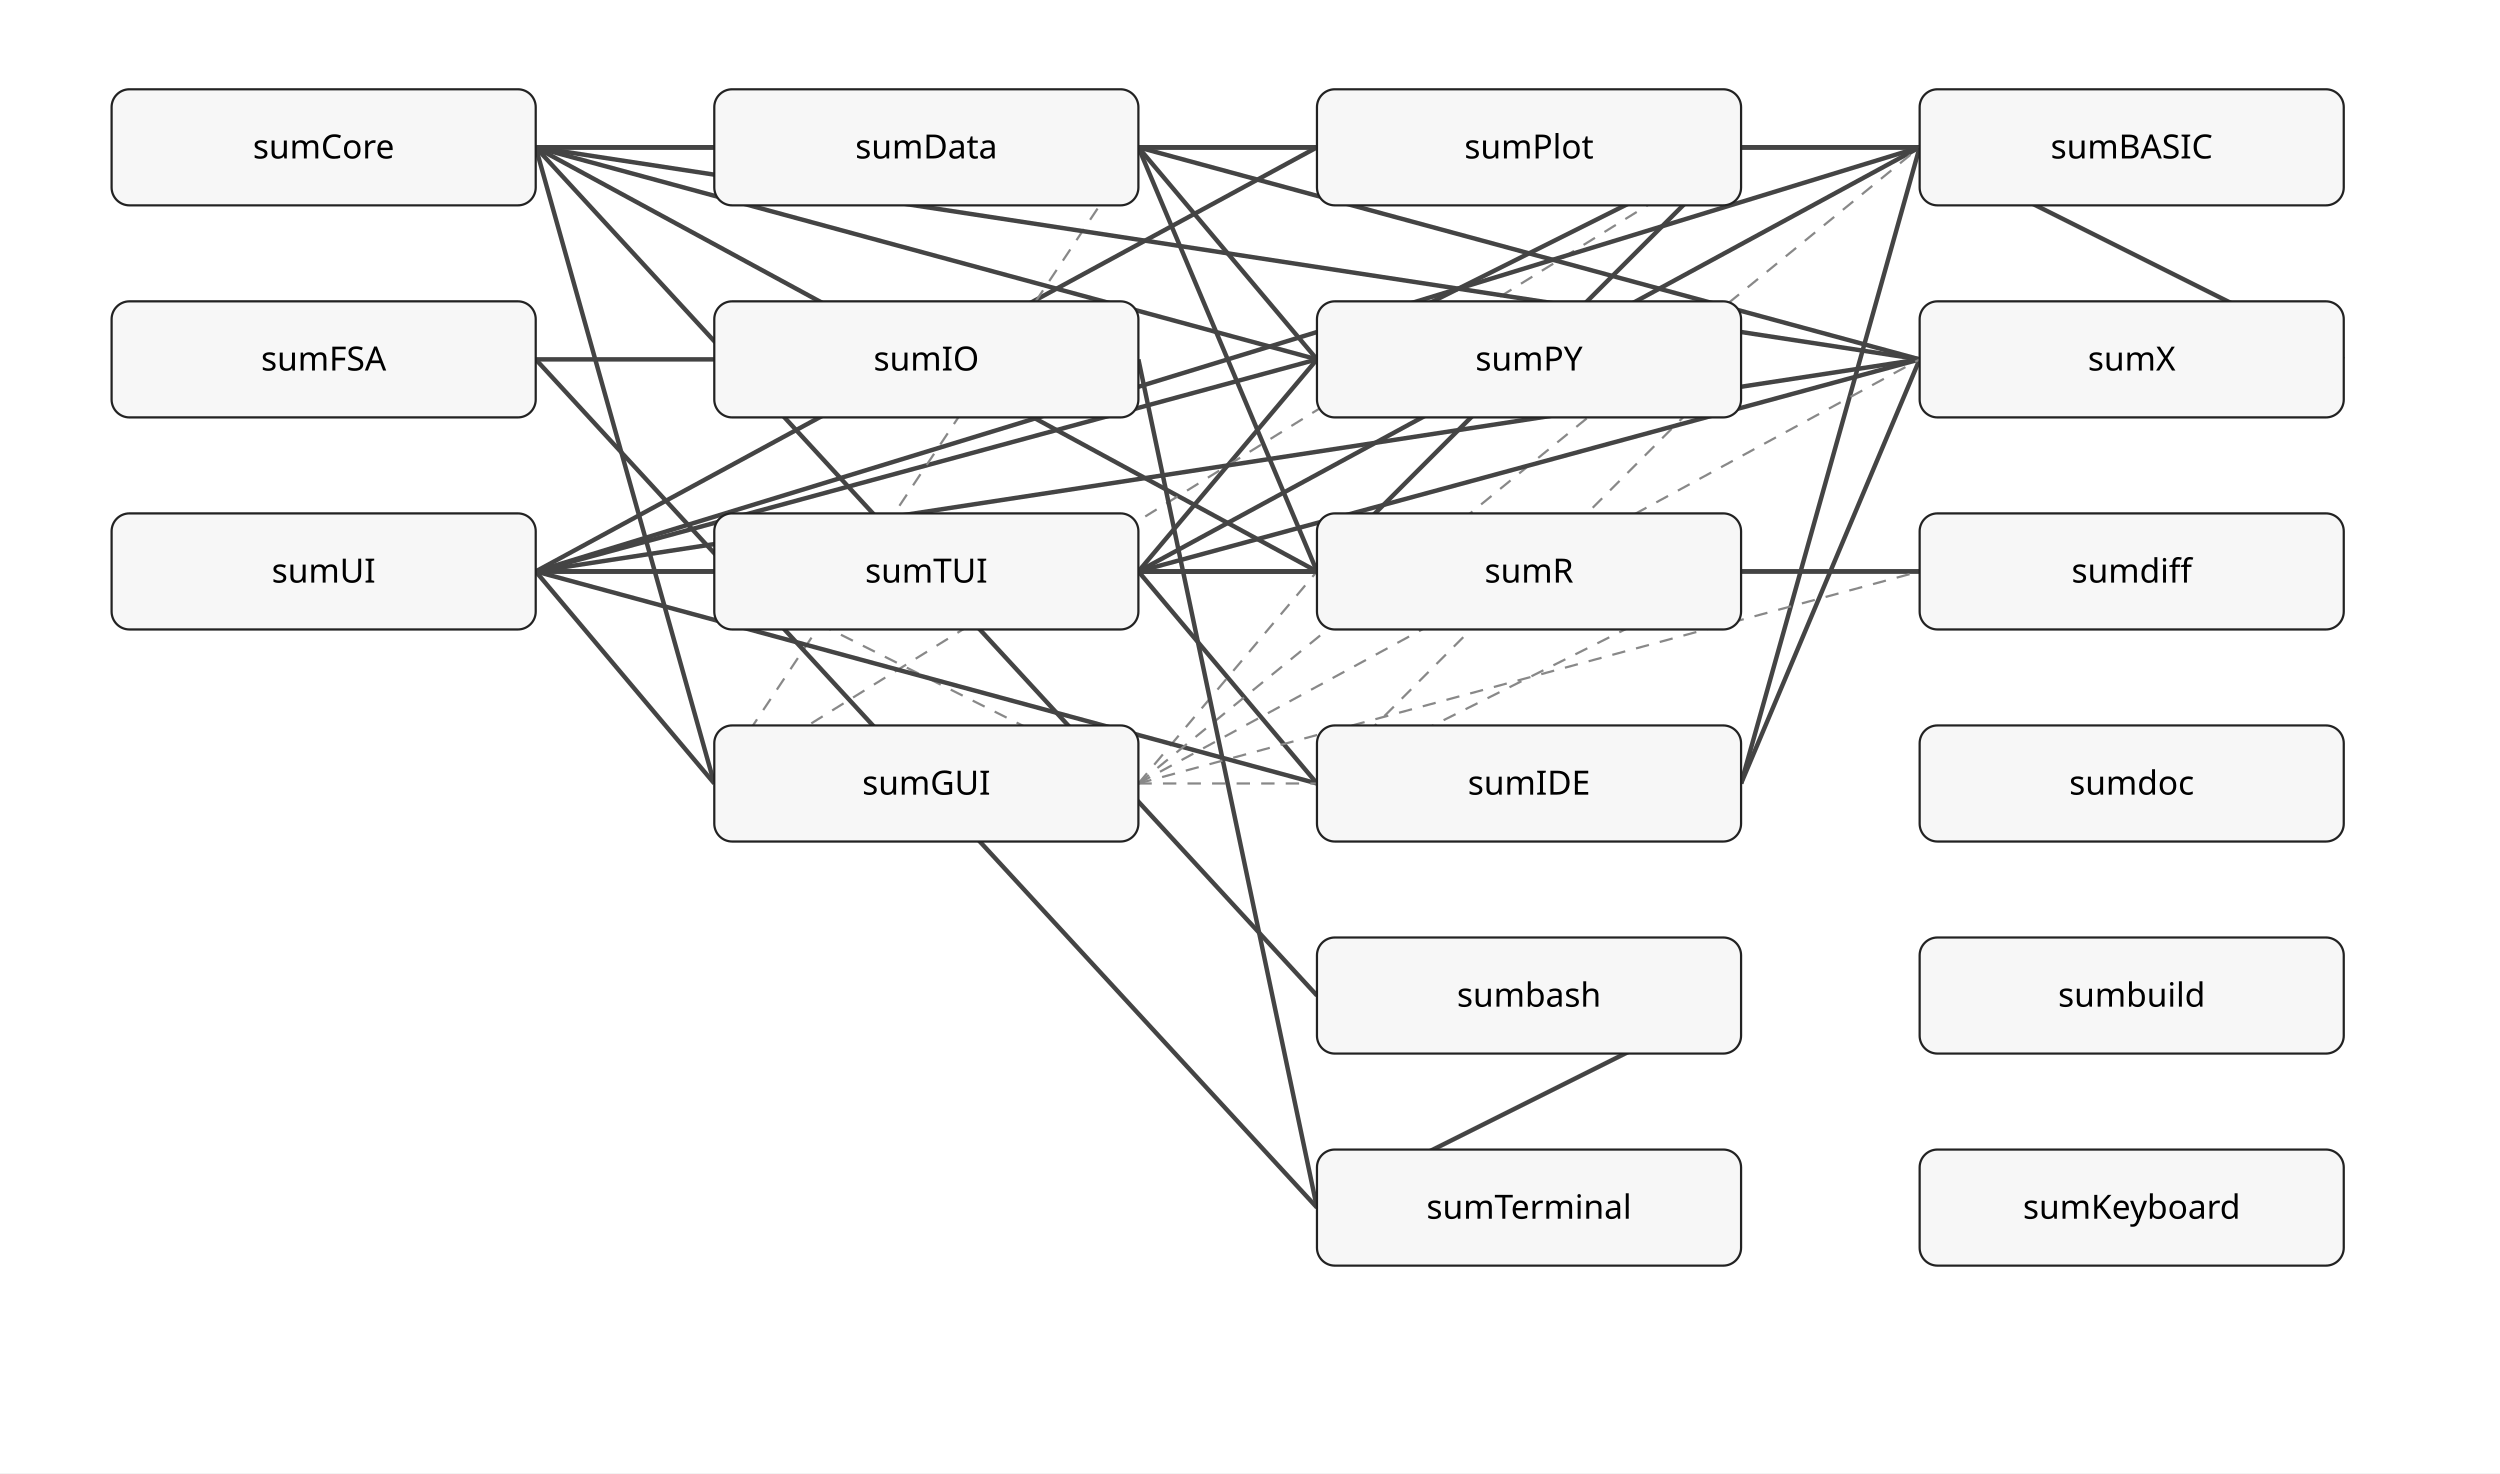
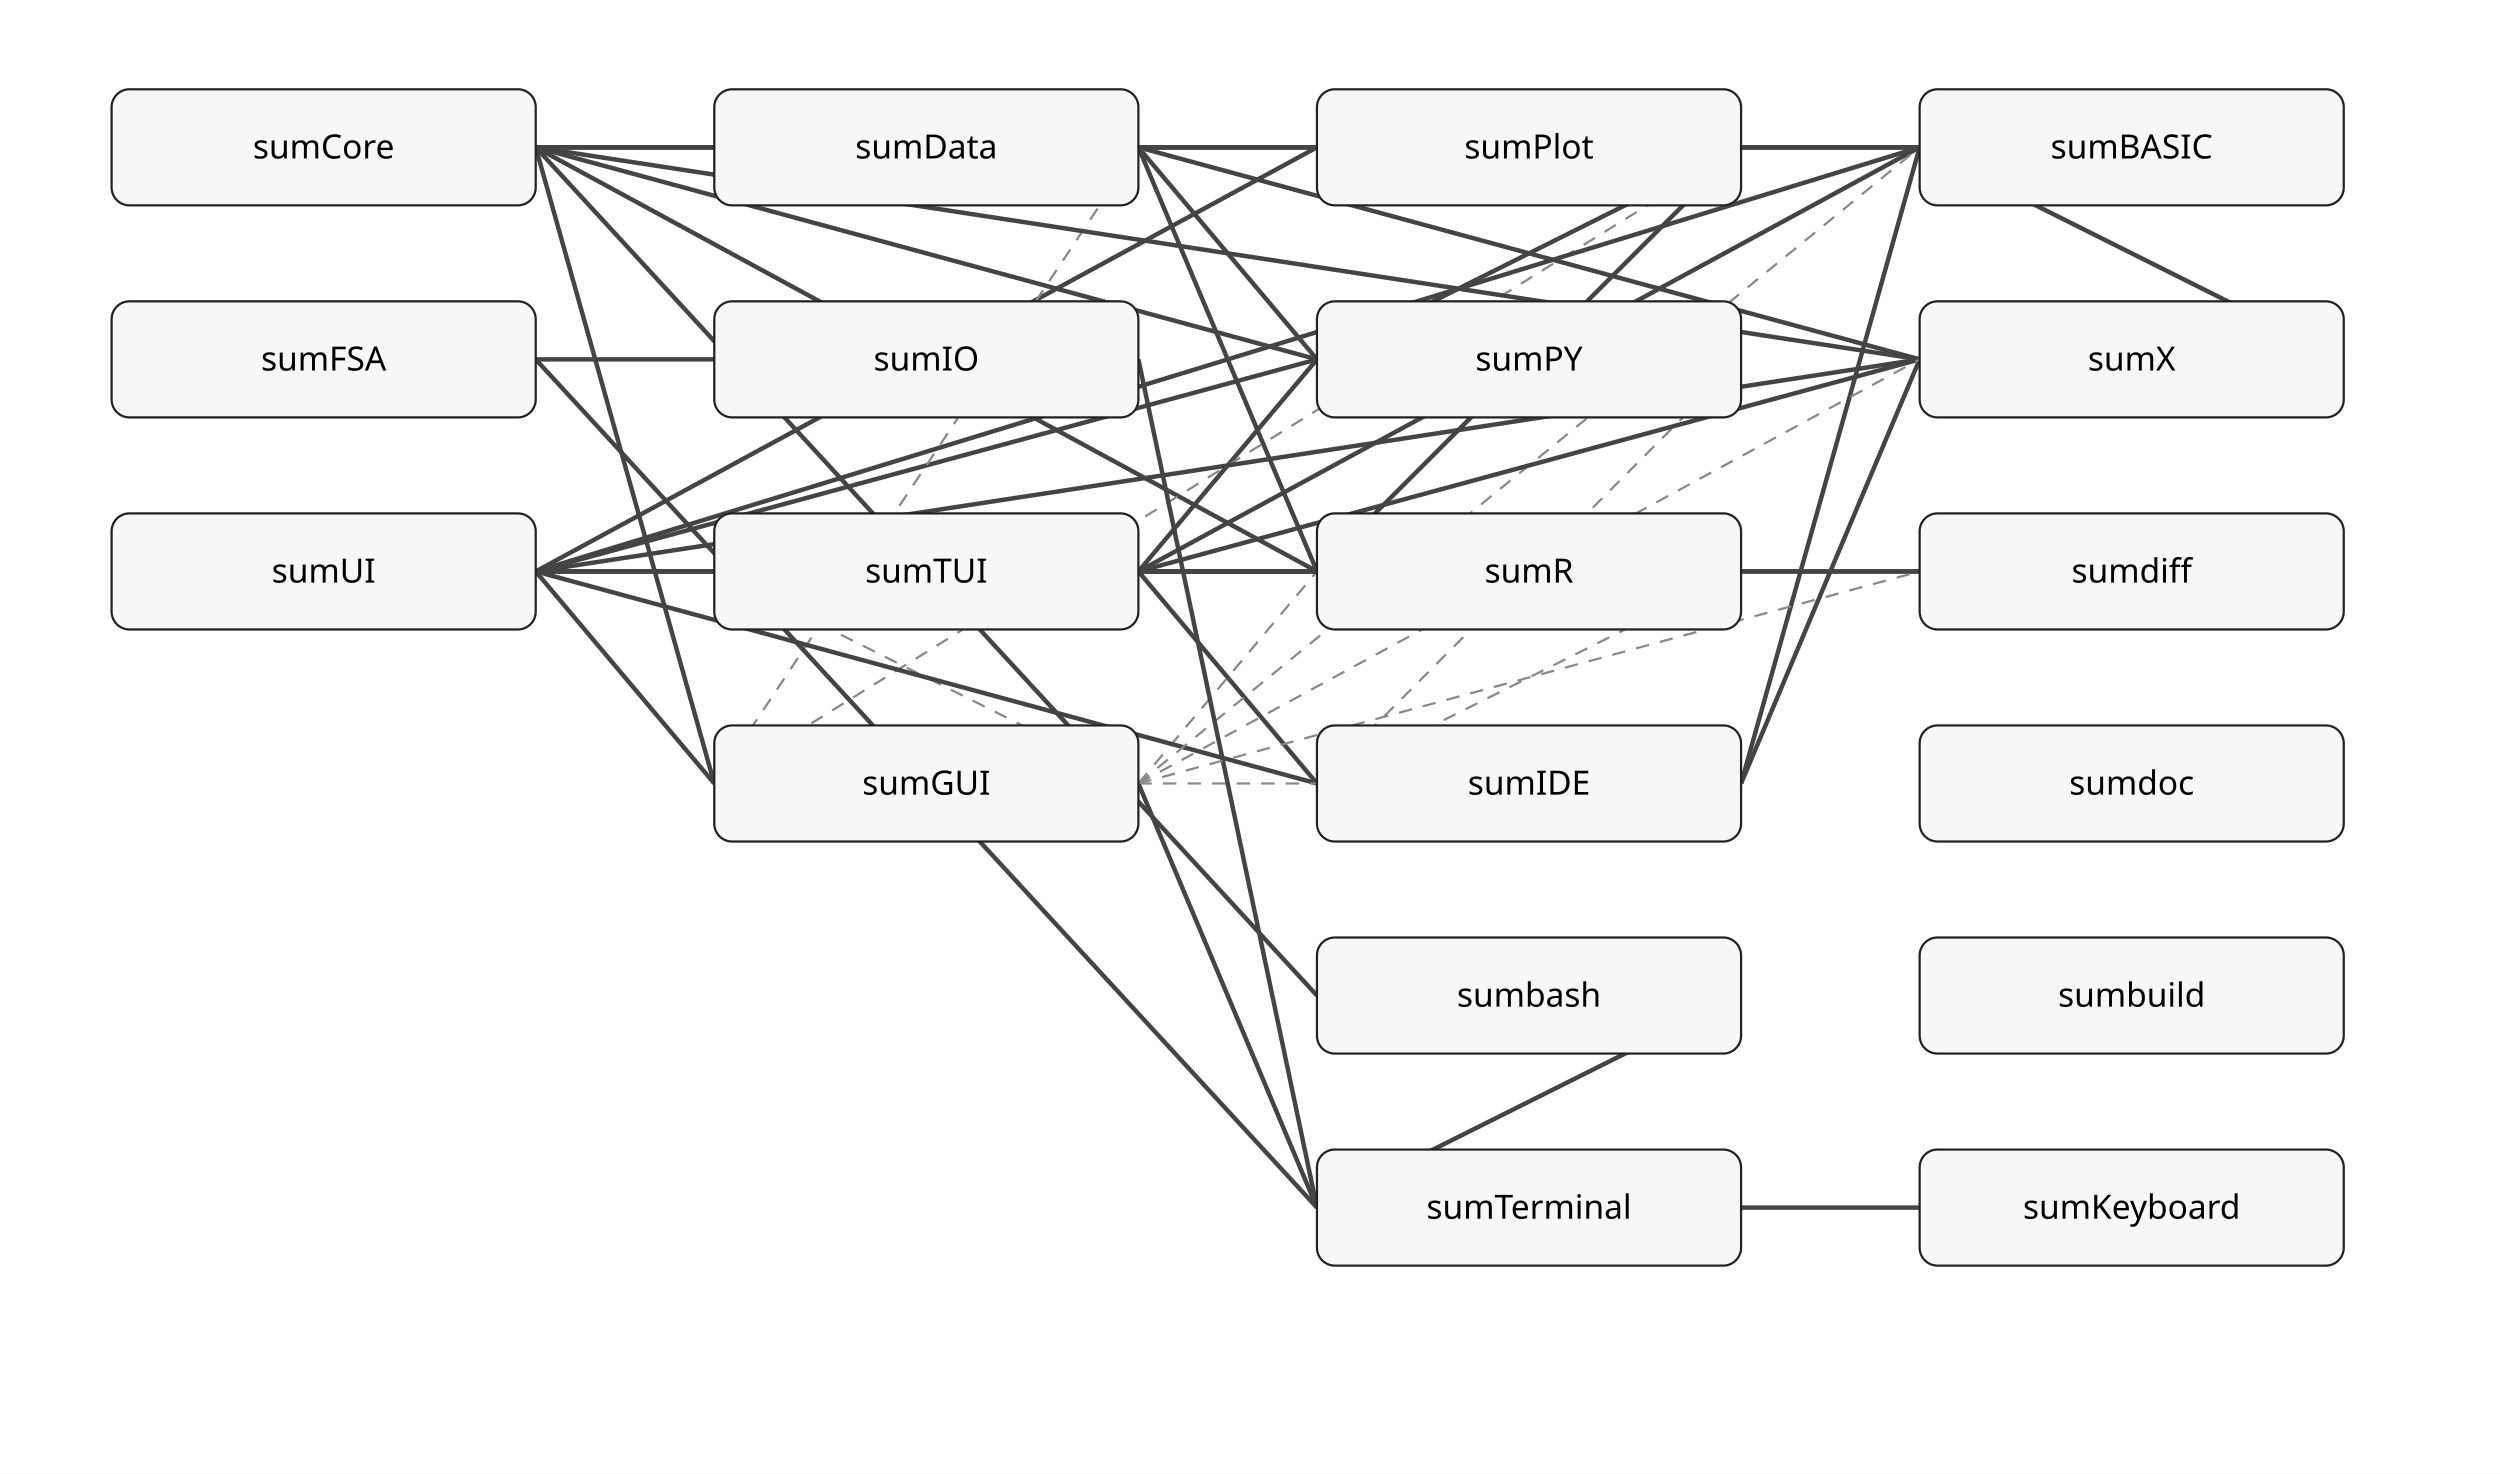
<svg xmlns="http://www.w3.org/2000/svg" width="1120" height="660" viewBox="0 0 1120 660">
  <rect width="100%" height="100%" fill="white" />
  <line x1="240" y1="161" x2="320" y2="161" stroke="#444" stroke-width="2" />
  <line x1="240" y1="66" x2="320" y2="66" stroke="#444" stroke-width="2" />
  <line x1="240" y1="66" x2="590" y2="66" stroke="#444" stroke-width="2" />
  <line x1="240" y1="256" x2="590" y2="66" stroke="#444" stroke-width="2" />
  <line x1="240" y1="66" x2="590" y2="256" stroke="#444" stroke-width="2" />
  <line x1="240" y1="256" x2="590" y2="256" stroke="#444" stroke-width="2" />
  <line x1="510" y1="256" x2="590" y2="256" stroke="#444" stroke-width="2" />
  <line x1="510" y1="66" x2="590" y2="256" stroke="#444" stroke-width="2" />
  <line x1="780" y1="66" x2="590" y2="256" stroke="#444" stroke-width="2" />
  <line x1="510" y1="351" x2="590" y2="256" stroke="#888" stroke-dasharray="6,5" />
  <line x1="240" y1="66" x2="590" y2="161" stroke="#444" stroke-width="2" />
  <line x1="240" y1="256" x2="590" y2="161" stroke="#444" stroke-width="2" />
  <line x1="510" y1="256" x2="590" y2="161" stroke="#444" stroke-width="2" />
  <line x1="510" y1="66" x2="590" y2="161" stroke="#444" stroke-width="2" />
  <line x1="780" y1="66" x2="590" y2="161" stroke="#444" stroke-width="2" />
  <line x1="240" y1="256" x2="320" y2="256" stroke="#444" stroke-width="2" />
  <line x1="510" y1="351" x2="320" y2="256" stroke="#888" stroke-dasharray="6,5" />
  <line x1="240" y1="66" x2="320" y2="351" stroke="#444" stroke-width="2" />
  <line x1="240" y1="256" x2="320" y2="351" stroke="#444" stroke-width="2" />
  <line x1="780" y1="66" x2="320" y2="351" stroke="#888" stroke-dasharray="6,5" />
  <line x1="510" y1="66" x2="320" y2="351" stroke="#888" stroke-dasharray="6,5" />
  <line x1="240" y1="256" x2="590" y2="351" stroke="#444" stroke-width="2" />
  <line x1="510" y1="256" x2="590" y2="351" stroke="#444" stroke-width="2" />
  <line x1="510" y1="351" x2="590" y2="351" stroke="#888" stroke-dasharray="6,5" />
  <line x1="780" y1="256" x2="590" y2="351" stroke="#888" stroke-dasharray="6,5" />
  <line x1="780" y1="161" x2="590" y2="351" stroke="#888" stroke-dasharray="6,5" />
  <line x1="240" y1="66" x2="860" y2="66" stroke="#444" stroke-width="2" />
  <line x1="240" y1="256" x2="860" y2="66" stroke="#444" stroke-width="2" />
  <line x1="510" y1="256" x2="860" y2="66" stroke="#444" stroke-width="2" />
  <line x1="780" y1="351" x2="860" y2="66" stroke="#444" stroke-width="2" />
  <line x1="1050" y1="161" x2="860" y2="66" stroke="#444" stroke-width="2" />
  <line x1="510" y1="66" x2="860" y2="66" stroke="#444" stroke-width="2" />
  <line x1="780" y1="66" x2="860" y2="66" stroke="#444" stroke-width="2" />
  <line x1="510" y1="351" x2="860" y2="66" stroke="#888" stroke-dasharray="6,5" />
  <line x1="240" y1="66" x2="860" y2="161" stroke="#444" stroke-width="2" />
  <line x1="240" y1="256" x2="860" y2="161" stroke="#444" stroke-width="2" />
  <line x1="510" y1="256" x2="860" y2="161" stroke="#444" stroke-width="2" />
  <line x1="780" y1="351" x2="860" y2="161" stroke="#444" stroke-width="2" />
  <line x1="510" y1="66" x2="860" y2="161" stroke="#444" stroke-width="2" />
  <line x1="510" y1="351" x2="860" y2="161" stroke="#888" stroke-dasharray="6,5" />
  <line x1="240" y1="66" x2="590" y2="446" stroke="#444" stroke-width="2" />
  <line x1="240" y1="161" x2="590" y2="541" stroke="#444" stroke-width="2" />
  <line x1="510" y1="161" x2="590" y2="541" stroke="#444" stroke-width="2" />
  <line x1="780" y1="446" x2="590" y2="541" stroke="#444" stroke-width="2" />
+   <line x1="510" y1="351" x2="590" y2="541" stroke="#444" stroke-width="2" />
+   <line x1="1050" y1="541" x2="590" y2="541" stroke="#444" stroke-width="2" />
  <line x1="240" y1="256" x2="860" y2="256" stroke="#444" stroke-width="2" />
  <line x1="510" y1="256" x2="860" y2="256" stroke="#444" stroke-width="2" />
  <line x1="510" y1="351" x2="860" y2="256" stroke="#888" stroke-dasharray="6,5" />
  <rect x="50" y="40" width="190" height="52" rx="8" fill="#f7f7f7" stroke="#222" />
  <text x="145" y="71" text-anchor="middle" font-family="sans-serif" font-size="15">sumCore</text>
  <rect x="50" y="135" width="190" height="52" rx="8" fill="#f7f7f7" stroke="#222" />
  <text x="145" y="166" text-anchor="middle" font-family="sans-serif" font-size="15">sumFSA</text>
  <rect x="50" y="230" width="190" height="52" rx="8" fill="#f7f7f7" stroke="#222" />
  <text x="145" y="261" text-anchor="middle" font-family="sans-serif" font-size="15">sumUI</text>
  <rect x="320" y="40" width="190" height="52" rx="8" fill="#f7f7f7" stroke="#222" />
  <text x="415" y="71" text-anchor="middle" font-family="sans-serif" font-size="15">sumData</text>
  <rect x="320" y="135" width="190" height="52" rx="8" fill="#f7f7f7" stroke="#222" />
  <text x="415" y="166" text-anchor="middle" font-family="sans-serif" font-size="15">sumIO</text>
  <rect x="320" y="230" width="190" height="52" rx="8" fill="#f7f7f7" stroke="#222" />
  <text x="415" y="261" text-anchor="middle" font-family="sans-serif" font-size="15">sumTUI</text>
  <rect x="320" y="325" width="190" height="52" rx="8" fill="#f7f7f7" stroke="#222" />
  <text x="415" y="356" text-anchor="middle" font-family="sans-serif" font-size="15">sumGUI</text>
  <rect x="590" y="40" width="190" height="52" rx="8" fill="#f7f7f7" stroke="#222" />
  <text x="685" y="71" text-anchor="middle" font-family="sans-serif" font-size="15">sumPlot</text>
  <rect x="590" y="135" width="190" height="52" rx="8" fill="#f7f7f7" stroke="#222" />
  <text x="685" y="166" text-anchor="middle" font-family="sans-serif" font-size="15">sumPY</text>
  <rect x="590" y="230" width="190" height="52" rx="8" fill="#f7f7f7" stroke="#222" />
  <text x="685" y="261" text-anchor="middle" font-family="sans-serif" font-size="15">sumR</text>
  <rect x="590" y="325" width="190" height="52" rx="8" fill="#f7f7f7" stroke="#222" />
  <text x="685" y="356" text-anchor="middle" font-family="sans-serif" font-size="15">sumIDE</text>
  <rect x="590" y="420" width="190" height="52" rx="8" fill="#f7f7f7" stroke="#222" />
  <text x="685" y="451" text-anchor="middle" font-family="sans-serif" font-size="15">sumbash</text>
  <rect x="590" y="515" width="190" height="52" rx="8" fill="#f7f7f7" stroke="#222" />
  <text x="685" y="546" text-anchor="middle" font-family="sans-serif" font-size="15">sumTerminal</text>
  <rect x="860" y="40" width="190" height="52" rx="8" fill="#f7f7f7" stroke="#222" />
  <text x="955" y="71" text-anchor="middle" font-family="sans-serif" font-size="15">sumBASIC</text>
  <rect x="860" y="135" width="190" height="52" rx="8" fill="#f7f7f7" stroke="#222" />
  <text x="955" y="166" text-anchor="middle" font-family="sans-serif" font-size="15">sumX</text>
  <rect x="860" y="230" width="190" height="52" rx="8" fill="#f7f7f7" stroke="#222" />
  <text x="955" y="261" text-anchor="middle" font-family="sans-serif" font-size="15">sumdiff</text>
  <rect x="860" y="325" width="190" height="52" rx="8" fill="#f7f7f7" stroke="#222" />
  <text x="955" y="356" text-anchor="middle" font-family="sans-serif" font-size="15">sumdoc</text>
  <rect x="860" y="420" width="190" height="52" rx="8" fill="#f7f7f7" stroke="#222" />
  <text x="955" y="451" text-anchor="middle" font-family="sans-serif" font-size="15">sumbuild</text>
  <rect x="860" y="515" width="190" height="52" rx="8" fill="#f7f7f7" stroke="#222" />
  <text x="955" y="546" text-anchor="middle" font-family="sans-serif" font-size="15">sumKeyboard</text>
</svg>
